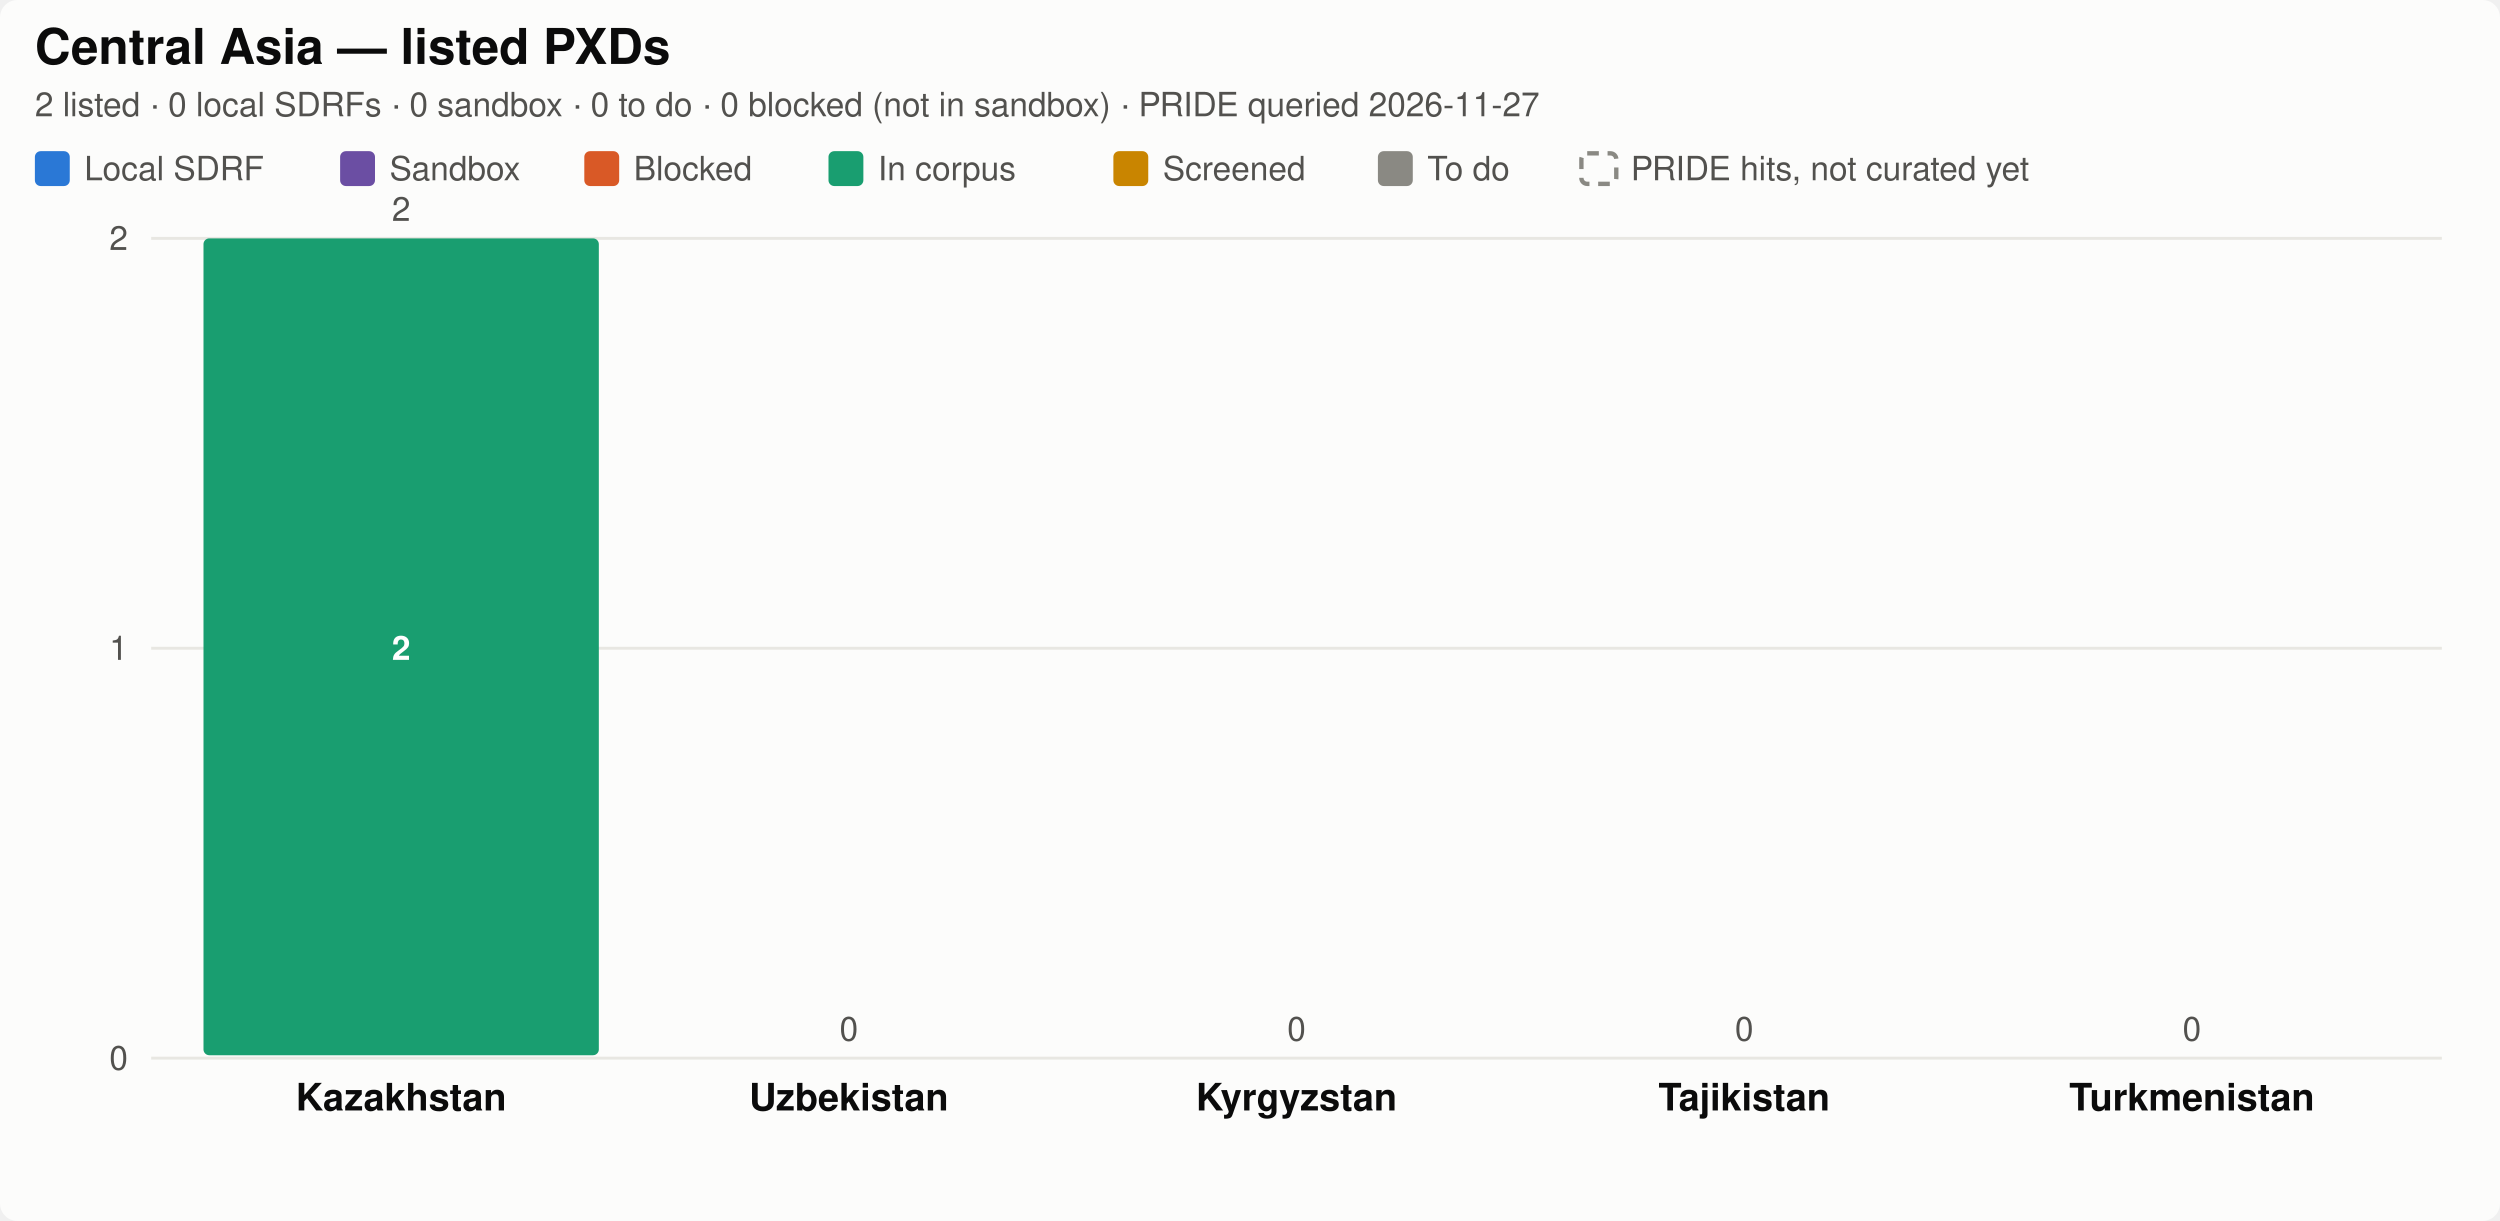
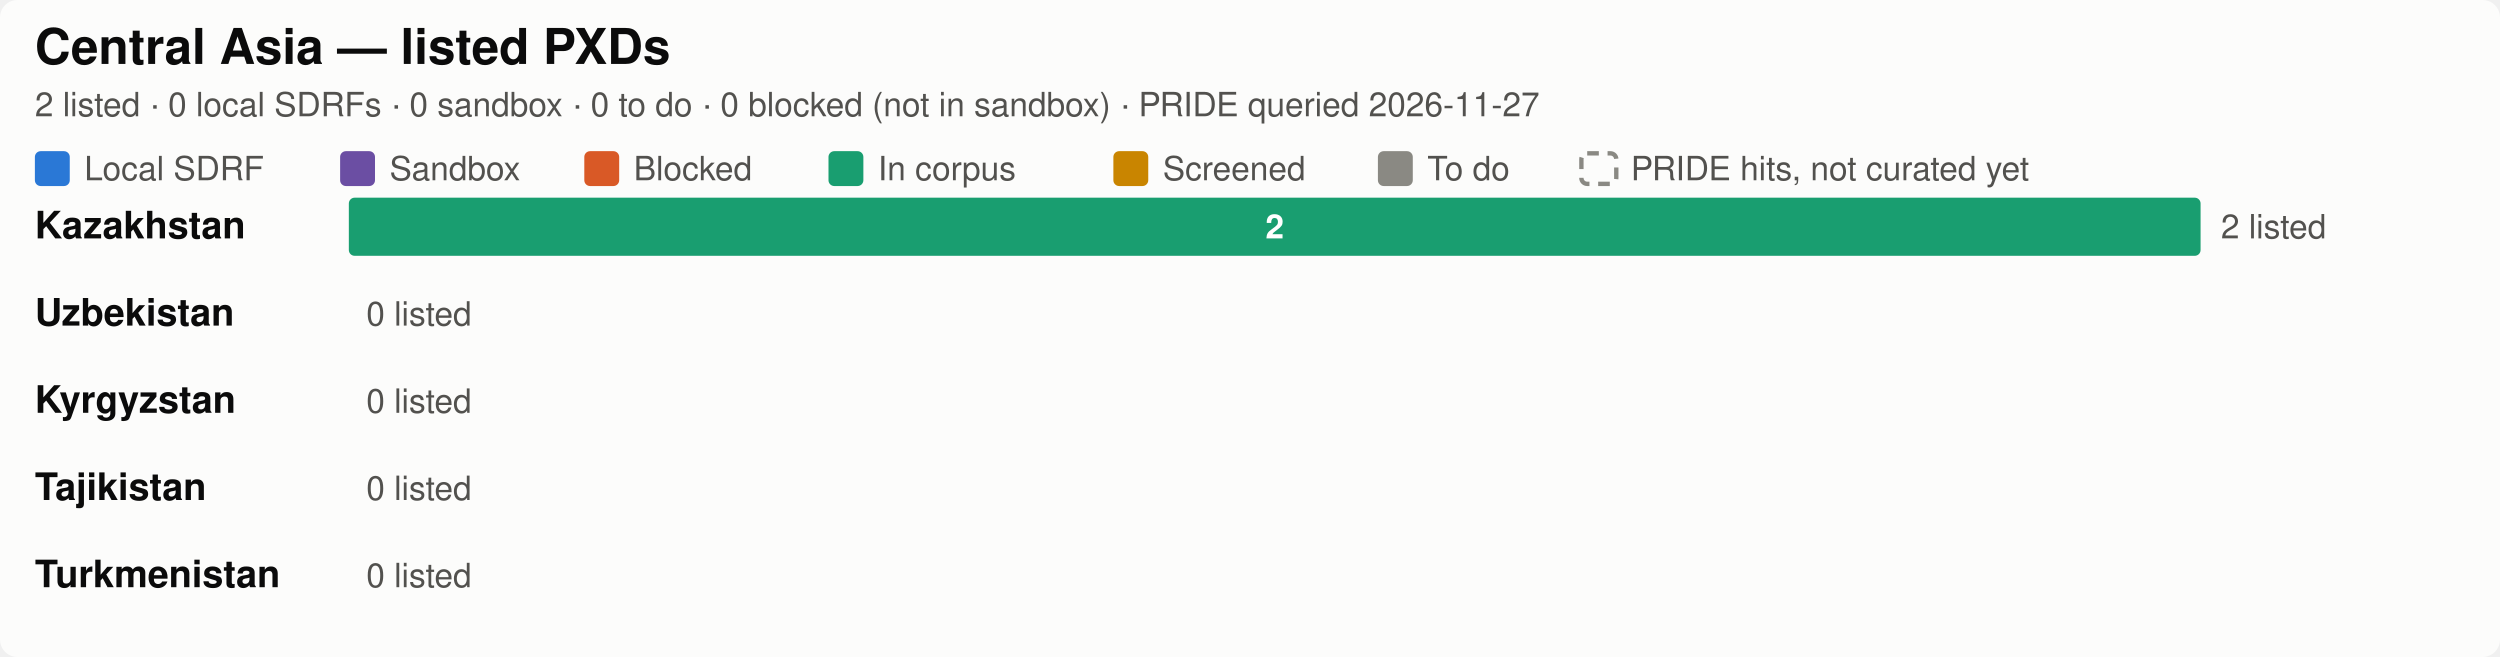
- <svg xmlns="http://www.w3.org/2000/svg" width="860" height="420" viewBox="0 0 860 420" role="img" aria-label="Central Asia SDRF progress by country">
+ <svg xmlns="http://www.w3.org/2000/svg" width="860" height="226.0" viewBox="0 0 860 226.0" role="img" aria-label="Central Asia SDRF progress by country">
  <style>
  .bg { fill: #fcfcfb; }
  .title { fill: #0b0b0b; font-size: 17px; font-weight: 600; }
  .city { fill: #0b0b0b; font-size: 13px; font-weight: 600; }
  .sub, .legend, .total, .axis { fill: #52514e; font-size: 11.5px; }
  .seg { font-size: 11.5px; font-weight: 600; fill: #ffffff; font-variant-numeric: tabular-nums; }
  .uncurated { fill: none; stroke: #8a8983; stroke-width: 1.5; stroke-dasharray: 4 3; }
  .grid { stroke: #e8e7e2; stroke-width: 1; }
  text { font-family: -apple-system, "Segoe UI", Helvetica, Arial, sans-serif; }
  .c-annotated { fill: #2a78d6; }
  .c-sandbox { fill: #6b4ea3; }
  .c-blocked { fill: #d95926; }
  .c-in_corpus { fill: #199e70; }
  .c-screened { fill: #c98500; }
  .c-todo { fill: #8a8983; }

  @media (prefers-color-scheme: dark) {
    .bg { fill: #1a1a19; }
    .title, .city { fill: #ffffff; }
    .sub, .legend, .total, .axis { fill: #c3c2b7; }
    .uncurated { stroke: #8f8e86; }
    .grid { stroke: #3a3a37; }
    .c-annotated { fill: #3987e5; }
    .c-sandbox { fill: #7d5fb5; }
    .c-blocked { fill: #d95926; }
    .c-in_corpus { fill: #199e70; }
    .c-screened { fill: #c98500; }
    .c-todo { fill: #6b6a65; }
  }
</style>
-   <rect class="bg" width="860" height="420" rx="6" />
+   <rect class="bg" width="860" height="226.0" rx="6" />
  <text class="title" x="12" y="22">Central Asia — listed PXDs</text>
  <text class="sub" x="12" y="40">2 listed · 0 local SDRFs · 0 sandbox · 0 to do · 0 blocked (not in sandbox) · PRIDE queried 2026-11-27</text>
  <rect class="c-annotated" fill="#2a78d6" x="12.0" y="52.0" width="12" height="12" rx="2" />
  <text class="legend" x="29.0" y="62.0">Local SDRF</text>
  <rect class="c-sandbox" fill="#6b4ea3" x="117.0" y="52.0" width="12" height="12" rx="2" />
  <text class="legend" x="134.0" y="62.0">Sandbox</text>
  <rect class="c-blocked" fill="#d95926" x="201.0" y="52.0" width="12" height="12" rx="2" />
  <text class="legend" x="218.0" y="62.0">Blocked</text>
  <rect class="c-in_corpus" fill="#199e70" x="285.0" y="52.0" width="12" height="12" rx="2" />
  <text class="legend" x="302.0" y="62.0">In corpus</text>
  <rect class="c-screened" fill="#c98500" x="383.0" y="52.0" width="12" height="12" rx="2" />
  <text class="legend" x="400.0" y="62.0">Screened</text>
  <rect class="c-todo" fill="#8a8983" x="474.0" y="52.0" width="12" height="12" rx="2" />
  <text class="legend" x="491.0" y="62.0">To do</text>
  <rect class="uncurated" fill="none" stroke="#8a8983" x="544.0" y="52.75" width="12" height="10.5" rx="2" />
  <text class="legend" x="561.0" y="62.0">PRIDE hits, not curated yet</text>
-   <line class="grid" x1="52" y1="364.0" x2="840" y2="364.0" />
-   <text class="axis" x="44" y="368.0" text-anchor="end">0</text>
-   <line class="grid" x1="52" y1="223.0" x2="840" y2="223.0" />
-   <text class="axis" x="44" y="227.0" text-anchor="end">1</text>
-   <line class="grid" x1="52" y1="82.0" x2="840" y2="82.0" />
-   <text class="axis" x="44" y="86.0" text-anchor="end">2</text>
-   <rect class="c-in_corpus" fill="#199e70" x="70.0" y="82.0" width="136.0" height="281.0" rx="2" />
-   <text class="seg" x="138.0" y="227.0" text-anchor="middle">2</text>
-   <text class="total" x="138.0" y="76.0" text-anchor="middle">2</text>
-   <text class="city" x="138.0" y="382.0" text-anchor="middle">Kazakhstan</text>
-   <text class="total" x="292.0" y="358.0" text-anchor="middle">0</text>
-   <text class="city" x="292.0" y="382.0" text-anchor="middle">Uzbekistan</text>
-   <text class="total" x="446.0" y="358.0" text-anchor="middle">0</text>
-   <text class="city" x="446.0" y="382.0" text-anchor="middle">Kyrgyzstan</text>
-   <text class="total" x="600.0" y="358.0" text-anchor="middle">0</text>
-   <text class="city" x="600.0" y="382.0" text-anchor="middle">Tajikistan</text>
-   <text class="total" x="754.0" y="358.0" text-anchor="middle">0</text>
-   <text class="city" x="754.0" y="382.0" text-anchor="middle">Turkmenistan</text>
+   <text class="city" x="12" y="82.0">Kazakhstan</text>
+   <rect class="c-in_corpus" fill="#199e70" x="120.0" y="68.0" width="637.0" height="20" rx="2" />
+   <text class="seg" x="438.5" y="82.0" text-anchor="middle">2</text>
+   <text class="total" x="764.0" y="82.0">2 listed</text>
+   <text class="city" x="12" y="112.0">Uzbekistan</text>
+   <text class="total" x="126.0" y="112.0">0 listed</text>
+   <text class="city" x="12" y="142.0">Kyrgyzstan</text>
+   <text class="total" x="126.0" y="142.0">0 listed</text>
+   <text class="city" x="12" y="172.0">Tajikistan</text>
+   <text class="total" x="126.0" y="172.0">0 listed</text>
+   <text class="city" x="12" y="202.0">Turkmenistan</text>
+   <text class="total" x="126.0" y="202.0">0 listed</text>
</svg>
